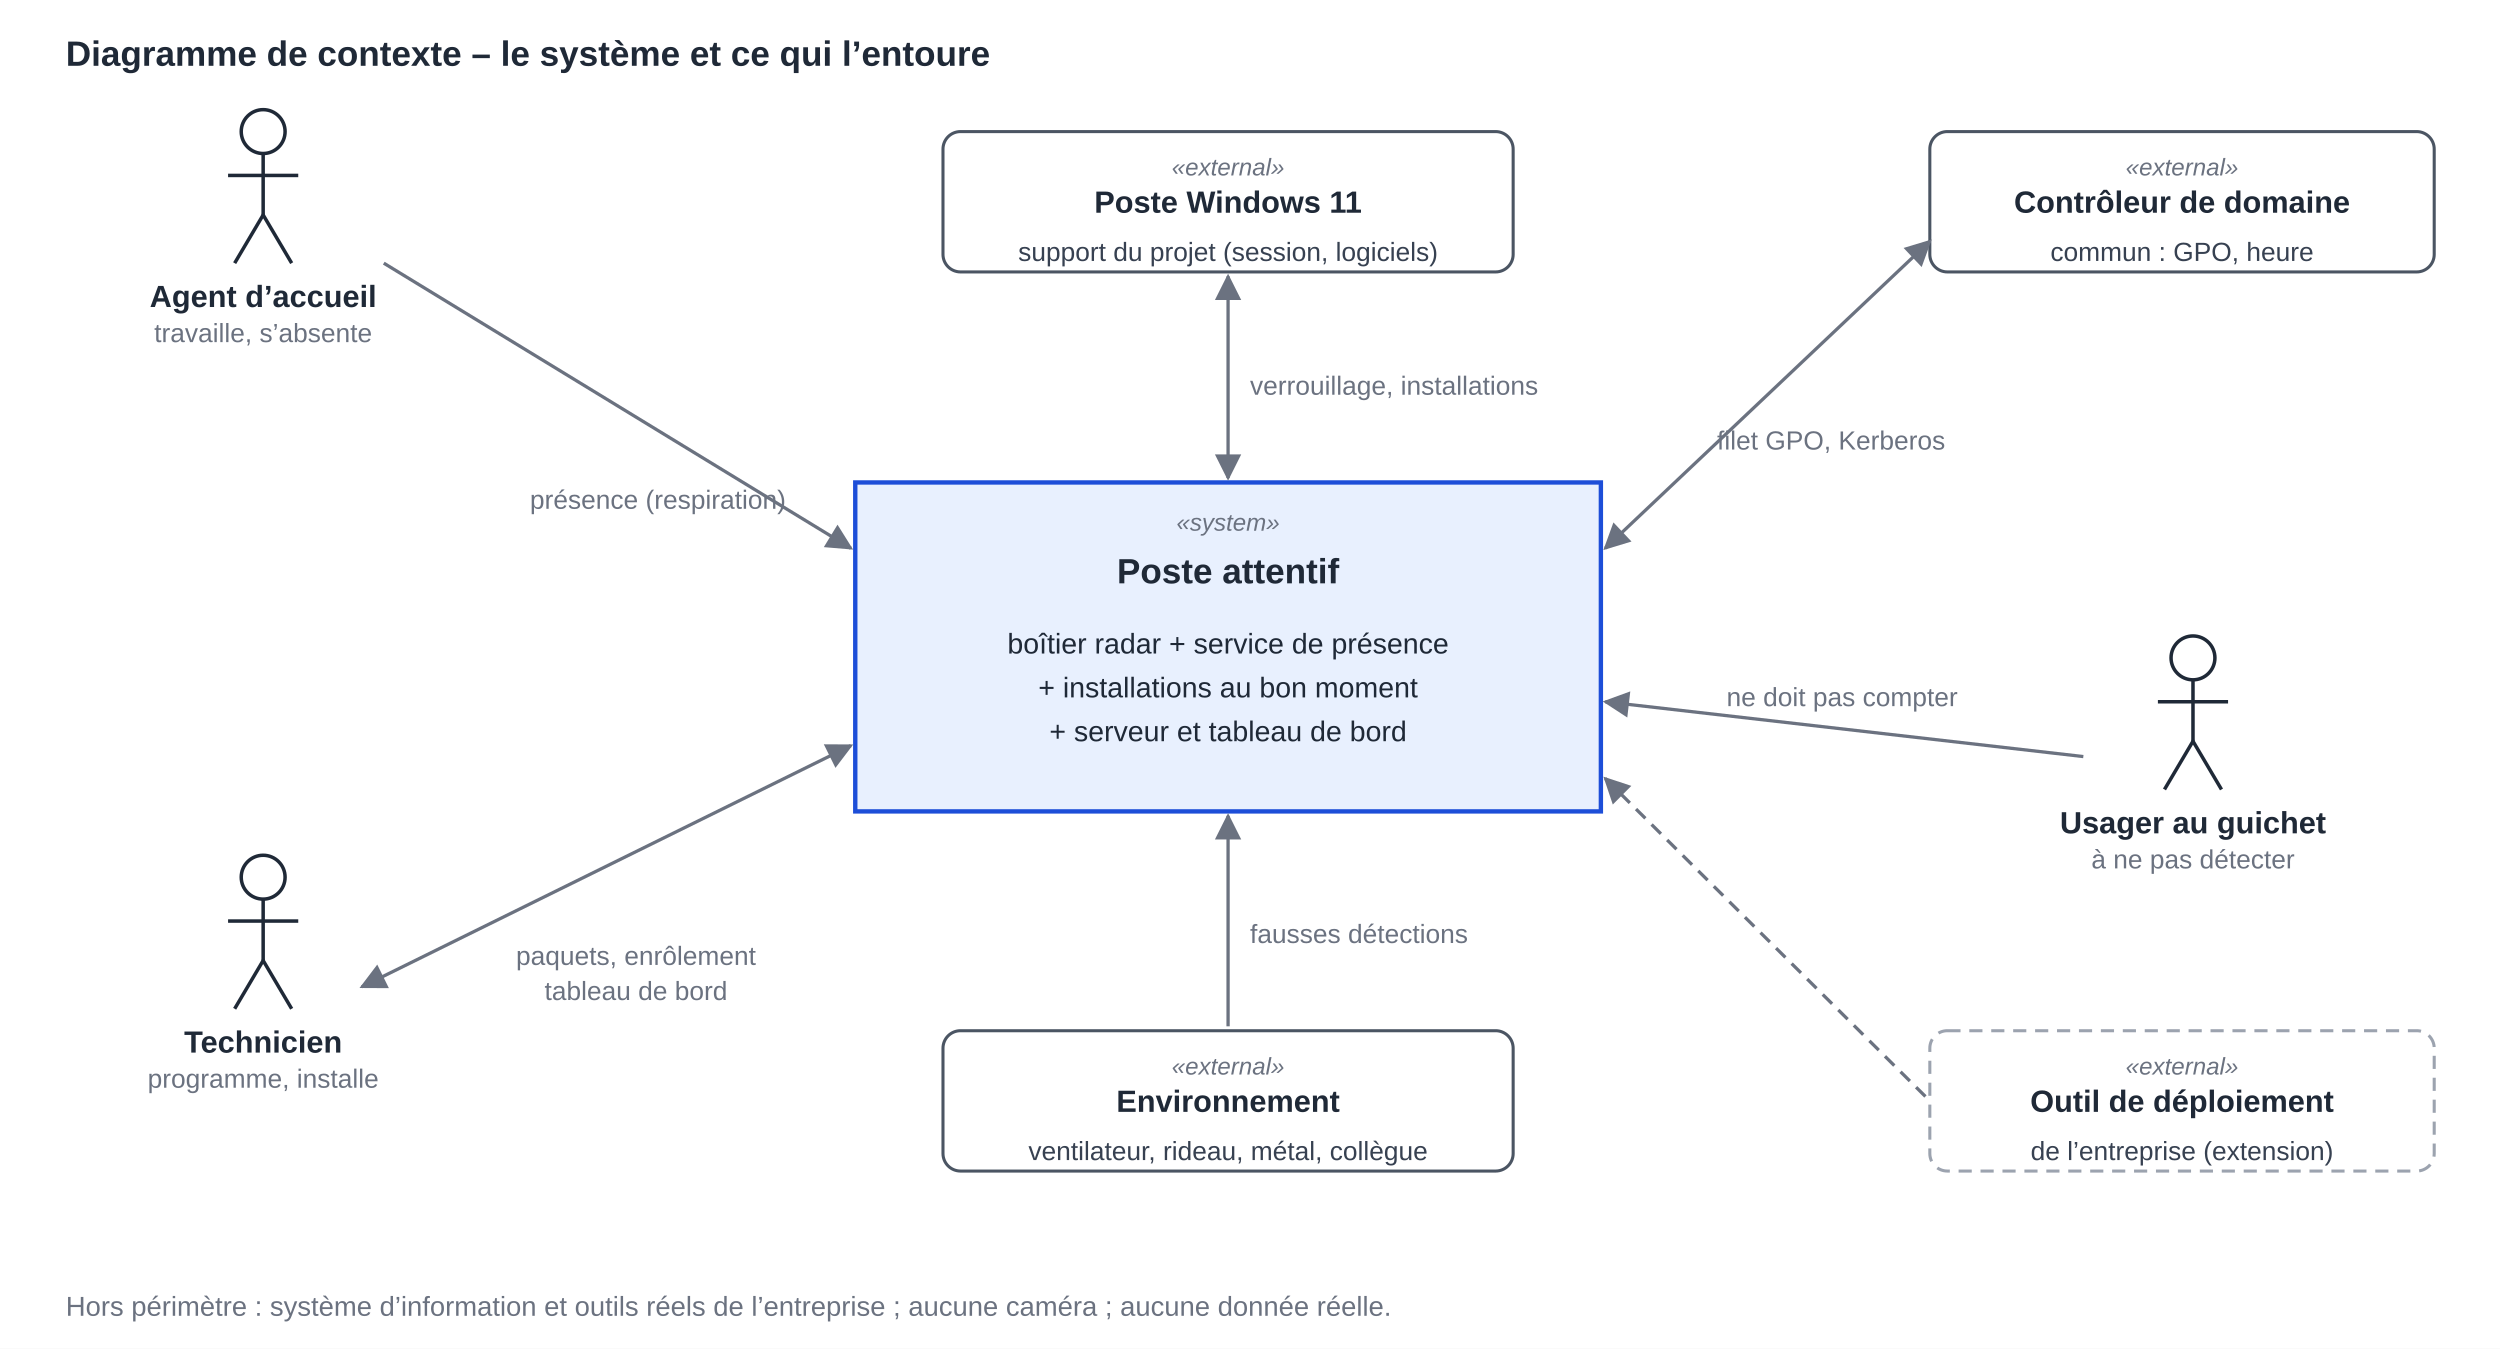
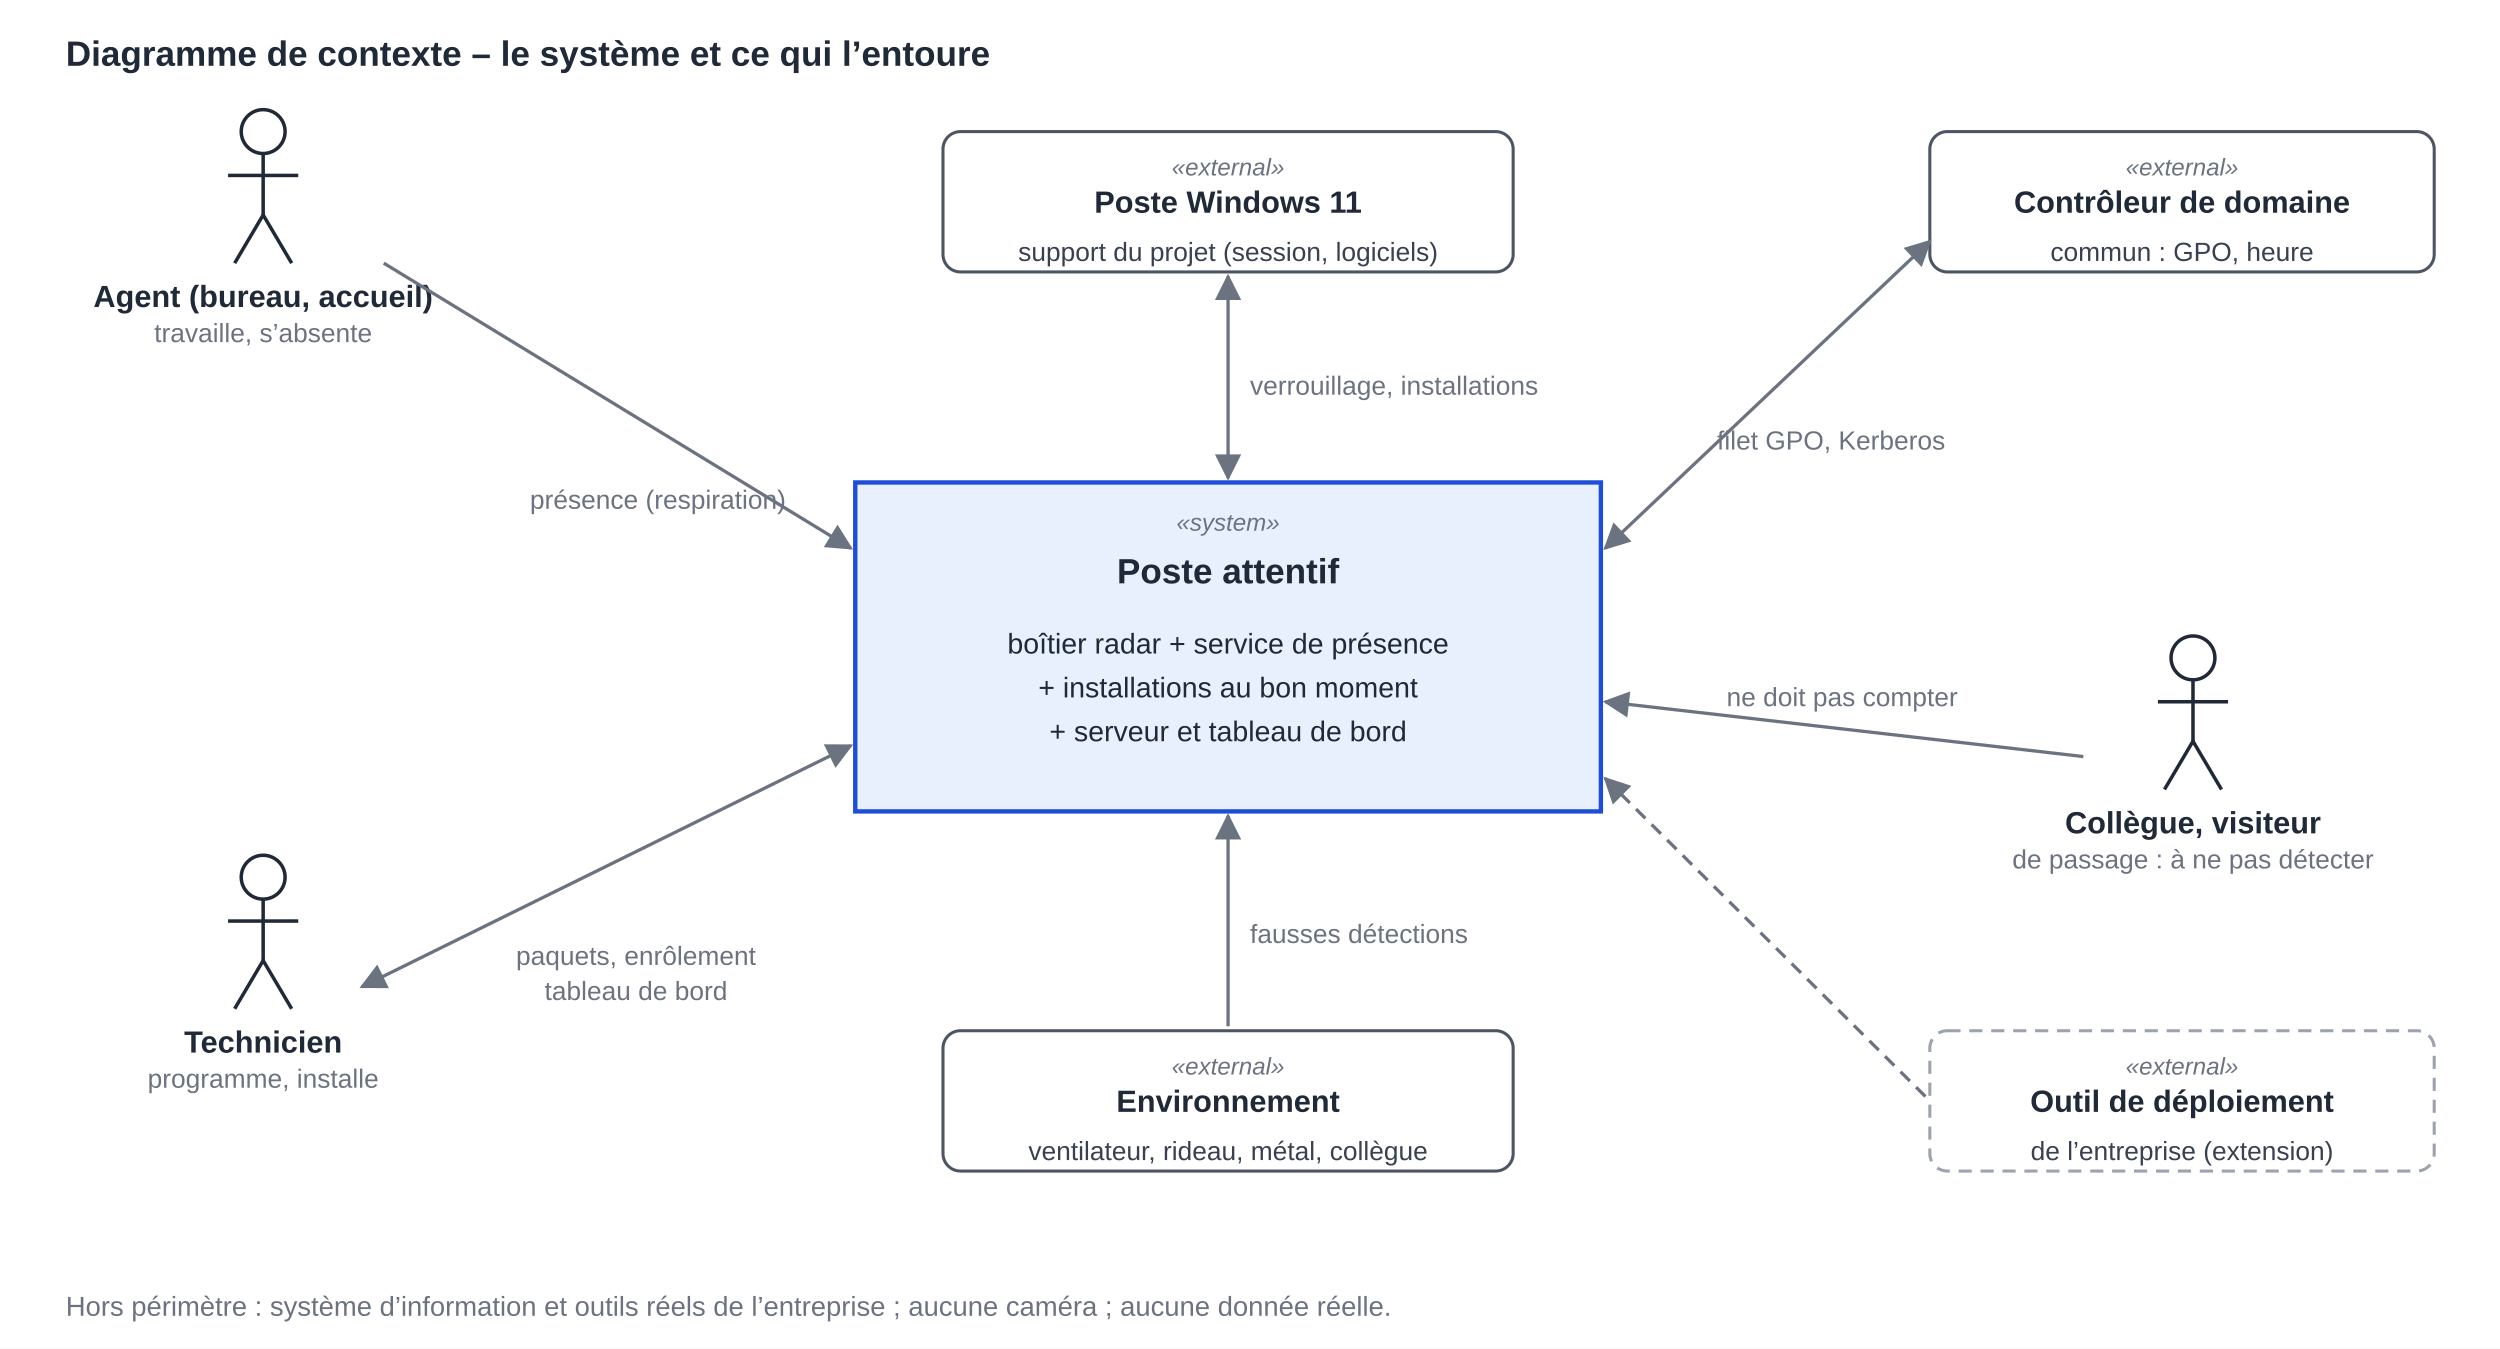
<svg xmlns="http://www.w3.org/2000/svg" width="1140" height="615" viewBox="0 0 1140 615" font-family="Liberation Sans, Arial, Helvetica, sans-serif">
  <defs>
    <marker id="fl" viewBox="0 0 10 10" refX="9" refY="5" markerWidth="8" markerHeight="8" orient="auto-start-reverse">
      <path d="M0,0 L10,5 L0,10 z" fill="#6b7280" />
    </marker>
    <marker id="flo" viewBox="0 0 10 10" refX="9" refY="5" markerWidth="9" markerHeight="9" orient="auto">
      <path d="M0,0 L10,5 L0,10" fill="none" stroke="#6b7280" stroke-width="1.5" />
    </marker>
  </defs>
  <rect width="100%" height="100%" fill="#fff" />
  <text x="30" y="30" font-size="16" font-weight="bold" fill="#1f2937" text-anchor="start">Diagramme de contexte – le système et ce qui l’entoure</text>
  <rect x="390" y="220" width="340" height="150" fill="#e8f0fe" stroke="#1d4ed8" stroke-width="2" />
  <text x="560.0" y="242" font-size="11" font-weight="normal" fill="#6b7280" text-anchor="middle" font-style="italic">«system»</text>
  <text x="560.0" y="266" font-size="16" font-weight="bold" fill="#1f2937" text-anchor="middle">Poste attentif</text>
  <text x="560.0" y="298" font-size="13" font-weight="normal" fill="#1f2937" text-anchor="middle">boîtier radar + service de présence</text>
  <text x="560.0" y="318" font-size="13" font-weight="normal" fill="#1f2937" text-anchor="middle">+ installations au bon moment</text>
  <text x="560.0" y="338" font-size="13" font-weight="normal" fill="#1f2937" text-anchor="middle">+ serveur et tableau de bord</text>
  <circle cx="120" cy="60" r="10" fill="#fff" stroke="#1f2937" stroke-width="1.6" />
  <polyline points="120,70 120,98" fill="none" stroke="#1f2937" stroke-width="1.6" />
  <polyline points="104,80 136,80" fill="none" stroke="#1f2937" stroke-width="1.6" />
  <polyline points="107,120 120,98 133,120" fill="none" stroke="#1f2937" stroke-width="1.6" />
-   <text x="120" y="140" font-size="14" font-weight="bold" fill="#1f2937" text-anchor="middle">Agent d’accueil</text>
+   <text x="120" y="140" font-size="14" font-weight="bold" fill="#1f2937" text-anchor="middle">Agent (bureau, accueil)</text>
  <text x="120" y="156" font-size="12" font-weight="normal" fill="#6b7280" text-anchor="middle">travaille, s’absente</text>
  <line x1="175" y1="120" x2="388" y2="250" stroke="#6b7280" stroke-width="1.5" marker-end="url(#fl)" />
  <text x="300" y="232" font-size="12" font-weight="normal" fill="#6b7280" text-anchor="middle">présence (respiration)</text>
  <circle cx="120" cy="400" r="10" fill="#fff" stroke="#1f2937" stroke-width="1.6" />
  <polyline points="120,410 120,438" fill="none" stroke="#1f2937" stroke-width="1.6" />
  <polyline points="104,420 136,420" fill="none" stroke="#1f2937" stroke-width="1.6" />
  <polyline points="107,460 120,438 133,460" fill="none" stroke="#1f2937" stroke-width="1.6" />
  <text x="120" y="480" font-size="14" font-weight="bold" fill="#1f2937" text-anchor="middle">Technicien</text>
  <text x="120" y="496" font-size="12" font-weight="normal" fill="#6b7280" text-anchor="middle">programme, installe</text>
  <line x1="165" y1="450" x2="388" y2="340" stroke="#6b7280" stroke-width="1.5" marker-start="url(#fl)" marker-end="url(#fl)" />
  <text x="290" y="440" font-size="12" font-weight="normal" fill="#6b7280" text-anchor="middle">paquets, enrôlement</text>
  <text x="290" y="456" font-size="12" font-weight="normal" fill="#6b7280" text-anchor="middle">tableau de bord</text>
  <rect x="430" y="60" width="260" height="64" rx="8" fill="#fff" stroke="#4b5563" stroke-width="1.4" />
  <text x="560.0" y="80" font-size="11" font-weight="normal" fill="#6b7280" text-anchor="middle" font-style="italic">«external»</text>
  <text x="560.0" y="97" font-size="14" font-weight="bold" fill="#1f2937" text-anchor="middle">Poste Windows 11</text>
  <text x="560.0" y="119" font-size="12" font-weight="normal" fill="#374151" text-anchor="middle">support du projet (session, logiciels)</text>
  <line x1="560" y1="126" x2="560" y2="218" stroke="#6b7280" stroke-width="1.5" marker-start="url(#fl)" marker-end="url(#fl)" />
  <text x="570" y="180" font-size="12" font-weight="normal" fill="#6b7280" text-anchor="start">verrouillage, installations</text>
  <rect x="880" y="60" width="230" height="64" rx="8" fill="#fff" stroke="#4b5563" stroke-width="1.4" />
  <text x="995.0" y="80" font-size="11" font-weight="normal" fill="#6b7280" text-anchor="middle" font-style="italic">«external»</text>
  <text x="995.0" y="97" font-size="14" font-weight="bold" fill="#1f2937" text-anchor="middle">Contrôleur de domaine</text>
  <text x="995.0" y="119" font-size="12" font-weight="normal" fill="#374151" text-anchor="middle">commun : GPO, heure</text>
  <line x1="880" y1="110" x2="732" y2="250" stroke="#6b7280" stroke-width="1.5" marker-start="url(#fl)" marker-end="url(#fl)" />
  <text x="835" y="205" font-size="12" font-weight="normal" fill="#6b7280" text-anchor="middle">filet GPO, Kerberos</text>
  <circle cx="1000" cy="300" r="10" fill="#fff" stroke="#1f2937" stroke-width="1.6" />
  <polyline points="1000,310 1000,338" fill="none" stroke="#1f2937" stroke-width="1.6" />
  <polyline points="984,320 1016,320" fill="none" stroke="#1f2937" stroke-width="1.6" />
  <polyline points="987,360 1000,338 1013,360" fill="none" stroke="#1f2937" stroke-width="1.6" />
-   <text x="1000" y="380" font-size="14" font-weight="bold" fill="#1f2937" text-anchor="middle">Usager au guichet</text>
-   <text x="1000" y="396" font-size="12" font-weight="normal" fill="#6b7280" text-anchor="middle">à ne pas détecter</text>
+   <text x="1000" y="380" font-size="14" font-weight="bold" fill="#1f2937" text-anchor="middle">Collègue, visiteur</text>
+   <text x="1000" y="396" font-size="12" font-weight="normal" fill="#6b7280" text-anchor="middle">de passage : à ne pas détecter</text>
  <line x1="950" y1="345" x2="732" y2="320" stroke="#6b7280" stroke-width="1.5" marker-end="url(#fl)" />
  <text x="840" y="322" font-size="12" font-weight="normal" fill="#6b7280" text-anchor="middle">ne doit pas compter</text>
  <rect x="880" y="470" width="230" height="64" rx="8" fill="#fff" stroke="#9ca3af" stroke-width="1.4" stroke-dasharray="6 4" />
  <text x="995.0" y="490" font-size="11" font-weight="normal" fill="#6b7280" text-anchor="middle" font-style="italic">«external»</text>
  <text x="995.0" y="507" font-size="14" font-weight="bold" fill="#1f2937" text-anchor="middle">Outil de déploiement</text>
  <text x="995.0" y="529" font-size="12" font-weight="normal" fill="#374151" text-anchor="middle">de l’entreprise (extension)</text>
  <line x1="878" y1="500" x2="732" y2="355" stroke="#6b7280" stroke-width="1.5" stroke-dasharray="6 4" marker-end="url(#fl)" />
  <rect x="430" y="470" width="260" height="64" rx="8" fill="#fff" stroke="#4b5563" stroke-width="1.4" />
  <text x="560.0" y="490" font-size="11" font-weight="normal" fill="#6b7280" text-anchor="middle" font-style="italic">«external»</text>
  <text x="560.0" y="507" font-size="14" font-weight="bold" fill="#1f2937" text-anchor="middle">Environnement</text>
  <text x="560.0" y="529" font-size="12" font-weight="normal" fill="#374151" text-anchor="middle">ventilateur, rideau, métal, collègue</text>
  <line x1="560" y1="468" x2="560" y2="372" stroke="#6b7280" stroke-width="1.5" marker-end="url(#fl)" />
  <text x="570" y="430" font-size="12" font-weight="normal" fill="#6b7280" text-anchor="start">fausses détections</text>
  <text x="30" y="600" font-size="12.5" font-weight="normal" fill="#6b7280" text-anchor="start">Hors périmètre : système d’information et outils réels de l’entreprise ; aucune caméra ; aucune donnée réelle.</text>
</svg>
